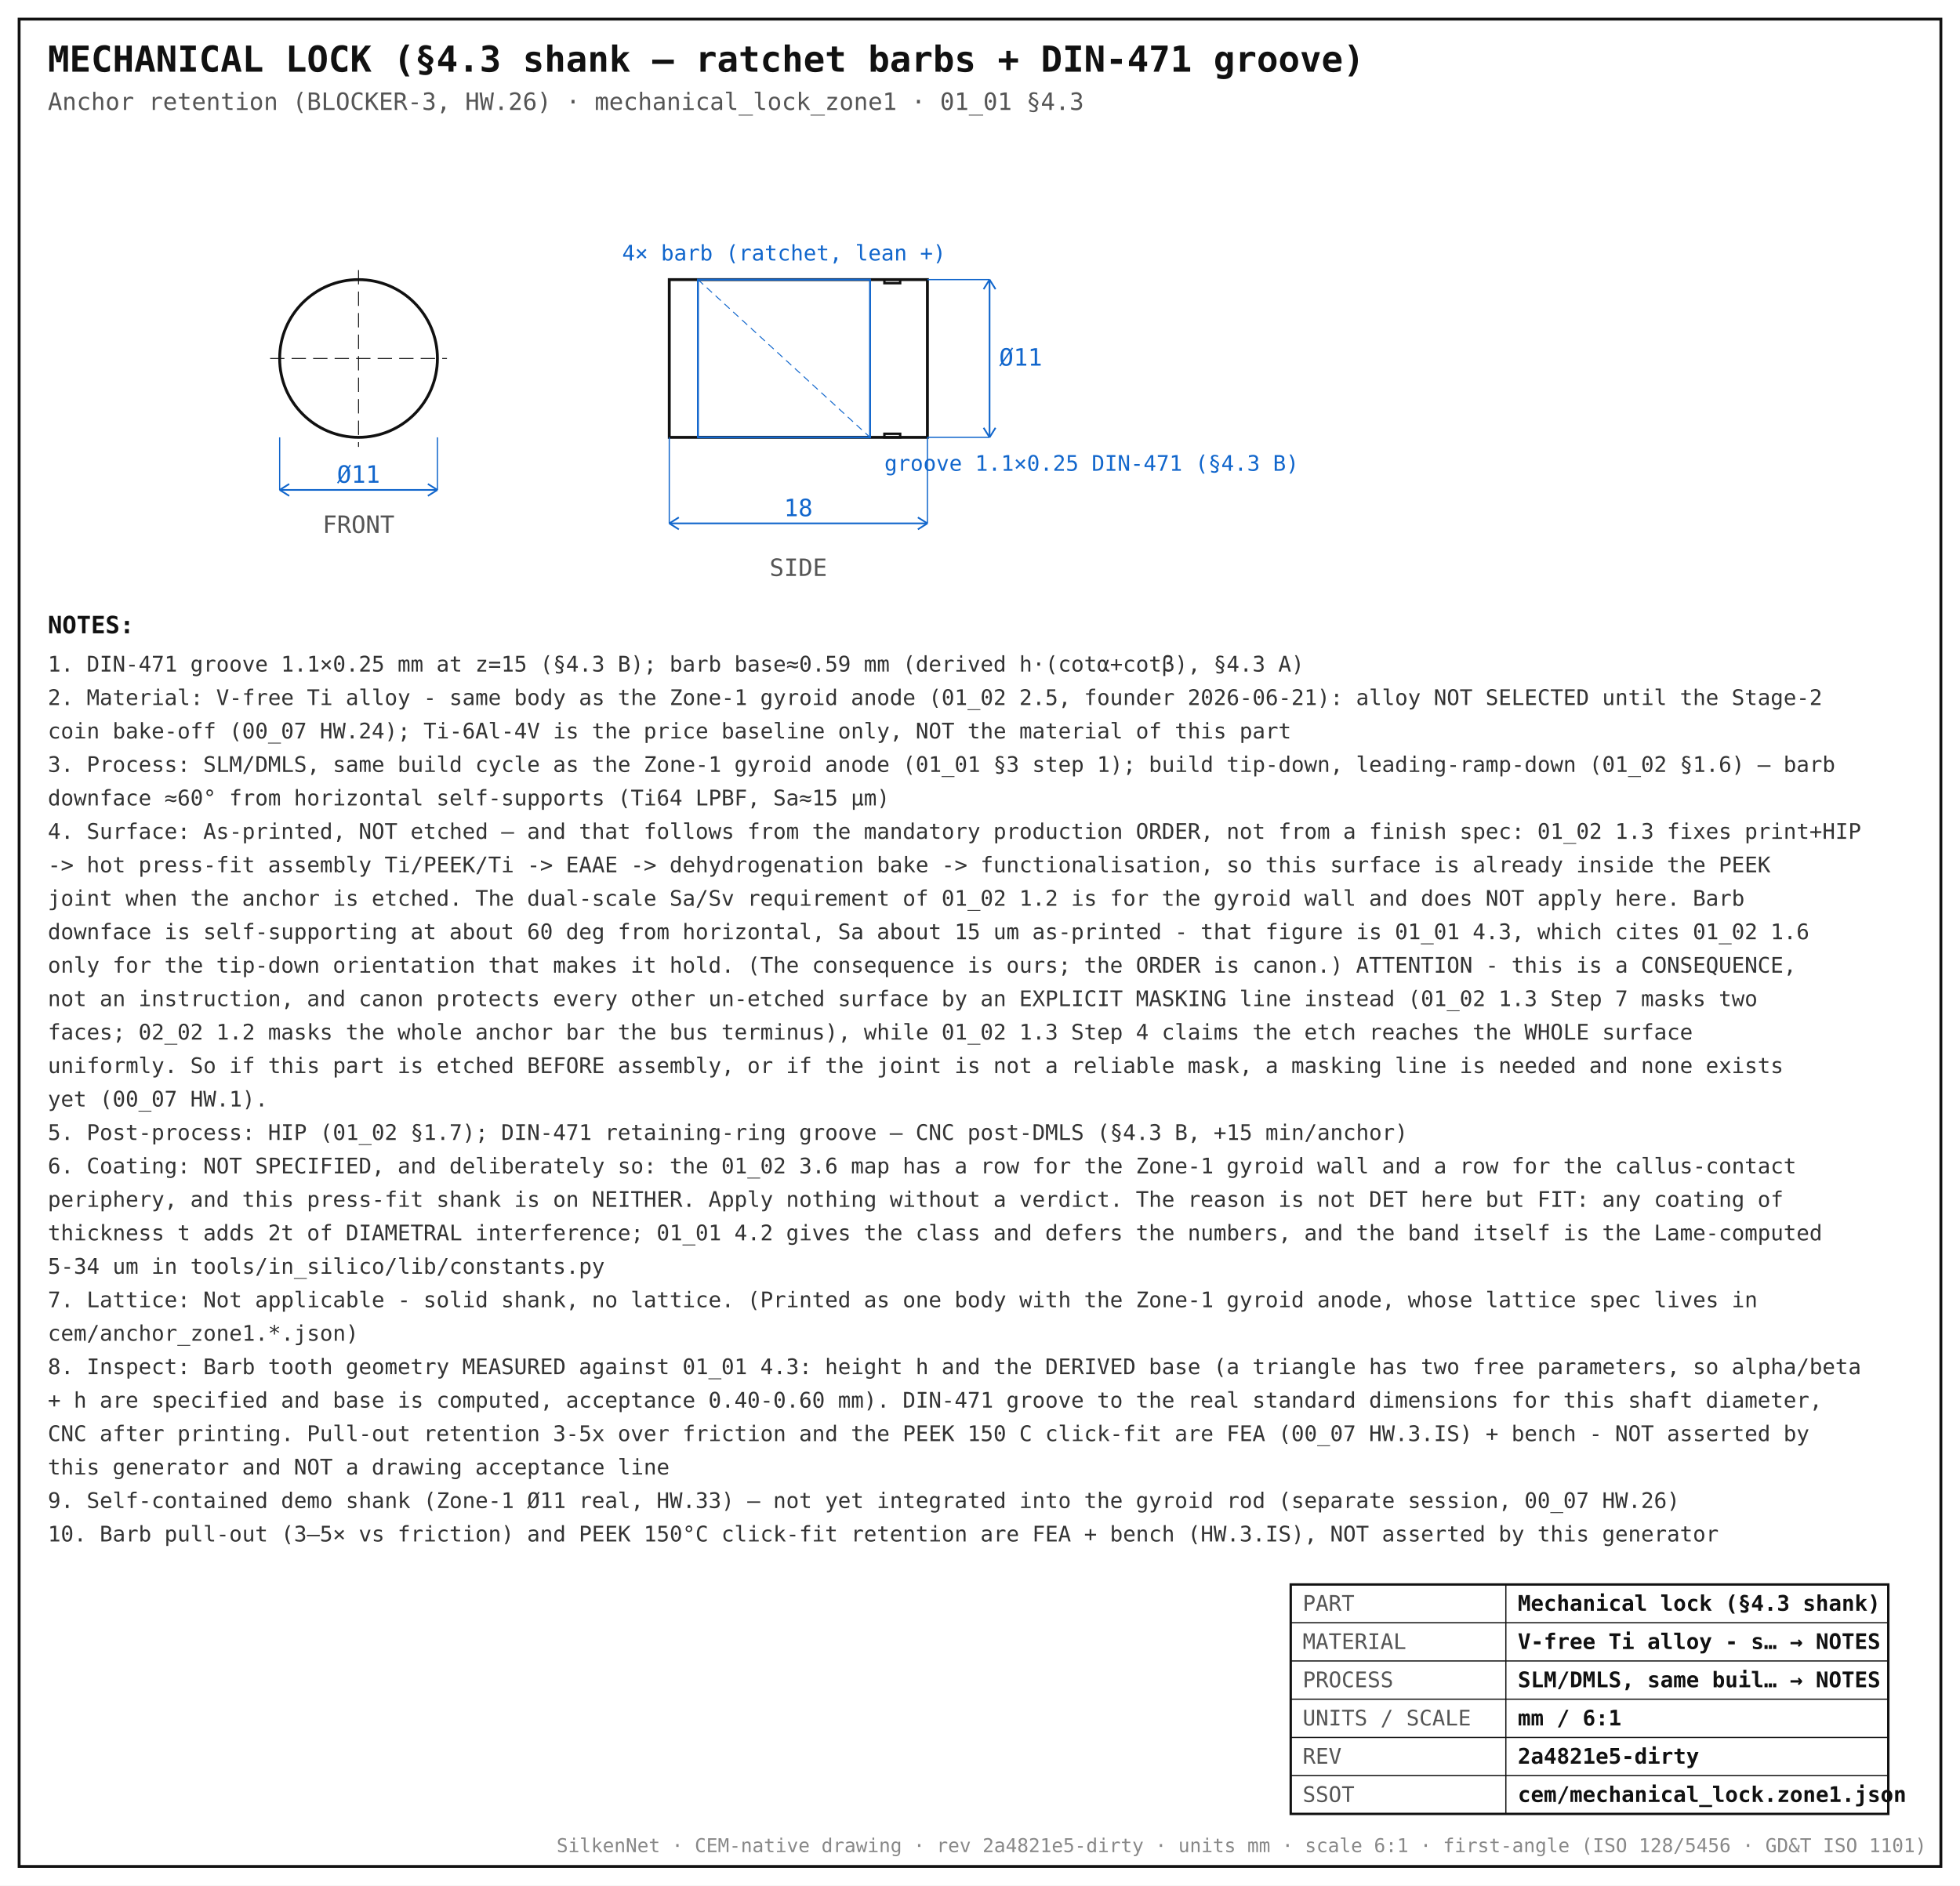
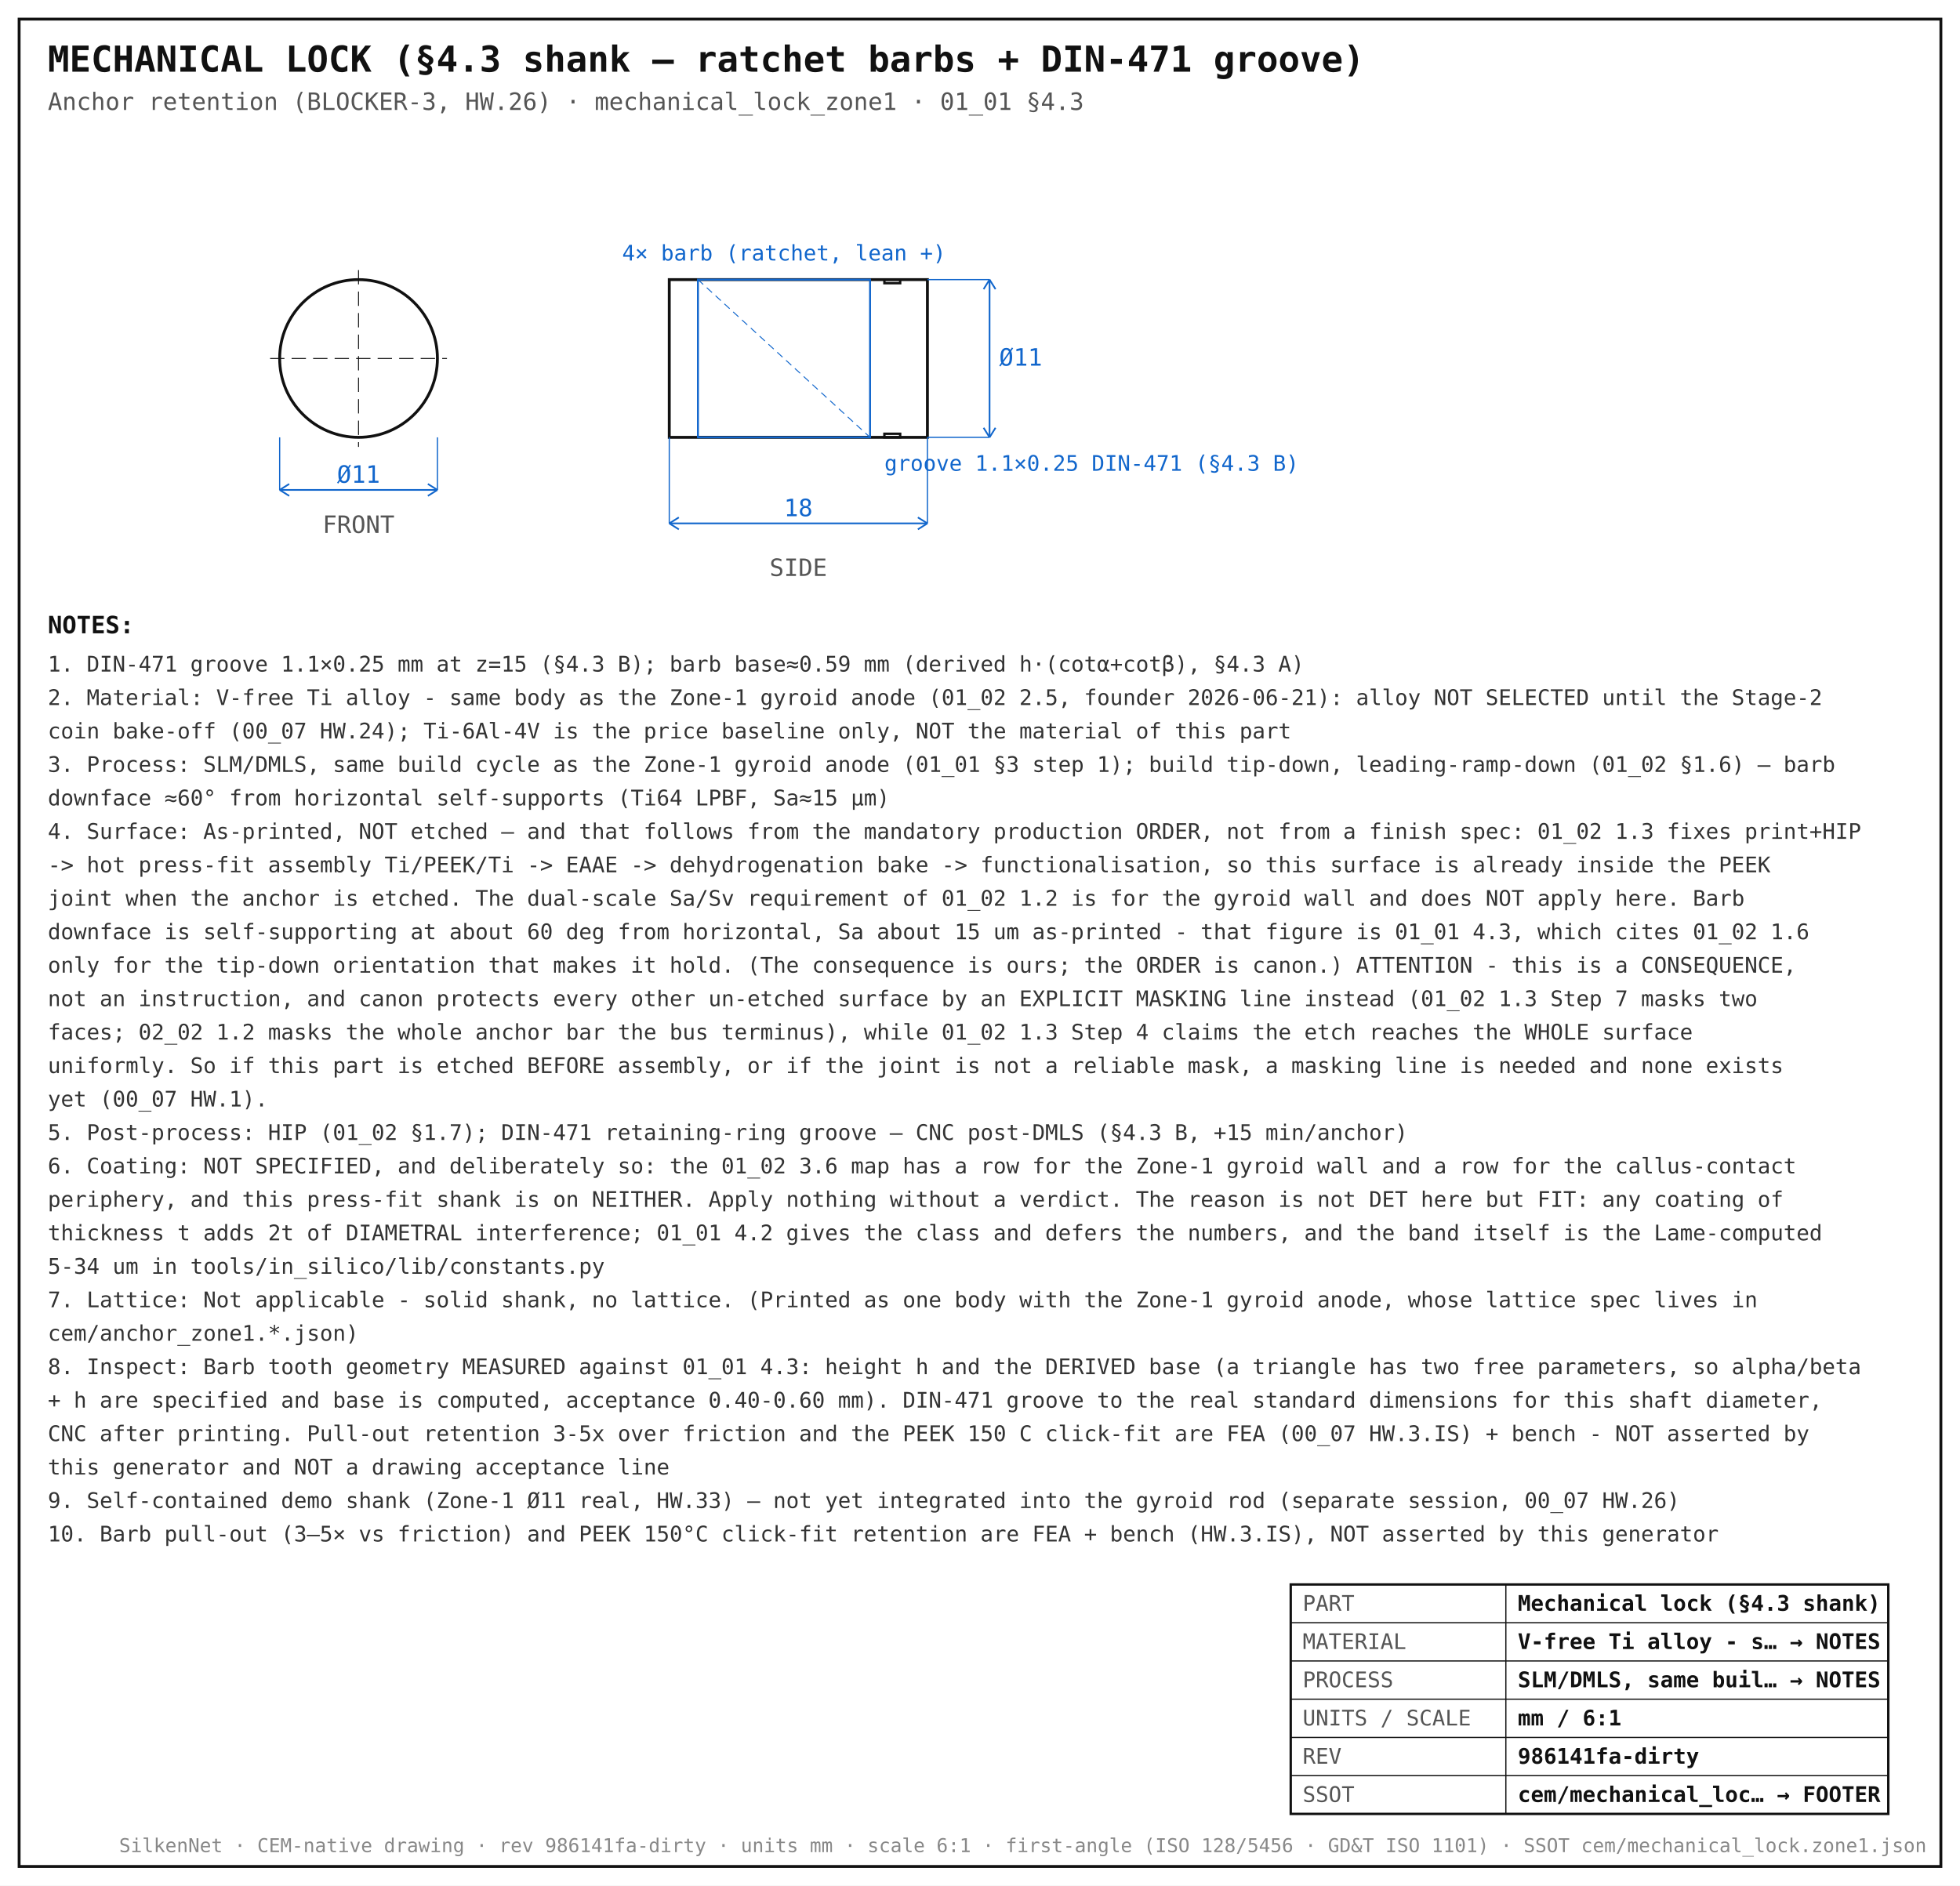
<svg xmlns="http://www.w3.org/2000/svg" width="820" height="789" viewBox="0 0 820 789">
  <rect x="0" y="0" width="820" height="789" fill="white" />
  <rect x="8" y="8" width="804" height="773" fill="none" stroke="#111" stroke-width="1.2" />
  <text x="20" y="30" font-family="monospace" font-size="15" text-anchor="start" fill="#111" font-weight="bold">MECHANICAL LOCK  (§4.3 shank — ratchet barbs + DIN-471 groove)</text>
  <text x="20" y="46" font-family="monospace" font-size="10" text-anchor="start" fill="#555" font-weight="normal">Anchor retention (BLOCKER-3, HW.26) · mechanical_lock_zone1 · 01_01 §4.3</text>
  <circle cx="150" cy="150" r="33" fill="none" stroke="#111" stroke-width="1.2" />
  <line x1="113" y1="150" x2="187" y2="150" stroke="#111" stroke-width="0.4" stroke-dasharray="6 3" />
  <line x1="150" y1="113" x2="150" y2="187" stroke="#111" stroke-width="0.4" stroke-dasharray="6 3" />
  <text x="150" y="223" font-family="monospace" font-size="10" text-anchor="middle" fill="#555" font-weight="normal">FRONT</text>
  <line x1="117" y1="183" x2="117" y2="205" stroke="#1166cc" stroke-width="0.5" />
  <line x1="183" y1="183" x2="183" y2="205" stroke="#1166cc" stroke-width="0.5" />
  <line x1="117" y1="205" x2="183" y2="205" stroke="#1166cc" stroke-width="0.7" />
  <line x1="117" y1="205" x2="121" y2="202.5" stroke="#1166cc" stroke-width="0.7" />
  <line x1="117" y1="205" x2="121" y2="207.5" stroke="#1166cc" stroke-width="0.7" />
  <line x1="183" y1="205" x2="179" y2="202.5" stroke="#1166cc" stroke-width="0.7" />
  <line x1="183" y1="205" x2="179" y2="207.5" stroke="#1166cc" stroke-width="0.7" />
  <text x="150" y="202" font-family="monospace" font-size="10" text-anchor="middle" fill="#1166cc" font-weight="normal">Ø11</text>
  <rect x="280" y="117" width="108" height="66" fill="none" stroke="#111" stroke-width="1.2" />
  <rect x="292" y="117" width="72" height="66" fill="none" stroke="#1166cc" stroke-width="0.8" />
  <line x1="292" y1="117" x2="364" y2="183" stroke="#1166cc" stroke-width="0.4" stroke-dasharray="3 2" />
  <text x="328" y="109" font-family="monospace" font-size="9" text-anchor="middle" fill="#1166cc" font-weight="normal">4× barb (ratchet, lean +)</text>
  <rect x="370" y="117" width="6.6" height="1.5" fill="none" stroke="#111" stroke-width="1" />
  <rect x="370" y="181.5" width="6.6" height="1.5" fill="none" stroke="#111" stroke-width="1" />
  <text x="370" y="197" font-family="monospace" font-size="9" text-anchor="start" fill="#1166cc" font-weight="normal">groove 1.1×0.25 DIN-471 (§4.3 B)</text>
  <text x="334" y="241" font-family="monospace" font-size="10" text-anchor="middle" fill="#555" font-weight="normal">SIDE</text>
  <line x1="280" y1="183" x2="280" y2="219" stroke="#1166cc" stroke-width="0.5" />
  <line x1="388" y1="183" x2="388" y2="219" stroke="#1166cc" stroke-width="0.5" />
  <line x1="280" y1="219" x2="388" y2="219" stroke="#1166cc" stroke-width="0.7" />
  <line x1="280" y1="219" x2="284" y2="216.5" stroke="#1166cc" stroke-width="0.7" />
  <line x1="280" y1="219" x2="284" y2="221.5" stroke="#1166cc" stroke-width="0.7" />
  <line x1="388" y1="219" x2="384" y2="216.5" stroke="#1166cc" stroke-width="0.7" />
  <line x1="388" y1="219" x2="384" y2="221.5" stroke="#1166cc" stroke-width="0.7" />
  <text x="334" y="216" font-family="monospace" font-size="10" text-anchor="middle" fill="#1166cc" font-weight="normal">18</text>
  <line x1="388" y1="117" x2="414" y2="117" stroke="#1166cc" stroke-width="0.5" />
  <line x1="388" y1="183" x2="414" y2="183" stroke="#1166cc" stroke-width="0.5" />
  <line x1="414" y1="117" x2="414" y2="183" stroke="#1166cc" stroke-width="0.7" />
  <line x1="414" y1="117" x2="411.5" y2="121" stroke="#1166cc" stroke-width="0.7" />
  <line x1="414" y1="117" x2="416.5" y2="121" stroke="#1166cc" stroke-width="0.7" />
  <line x1="414" y1="183" x2="411.5" y2="179" stroke="#1166cc" stroke-width="0.7" />
  <line x1="414" y1="183" x2="416.5" y2="179" stroke="#1166cc" stroke-width="0.7" />
  <text x="418" y="153" font-family="monospace" font-size="10" text-anchor="start" fill="#1166cc" font-weight="normal">Ø11</text>
  <text x="20" y="265" font-family="monospace" font-size="10" text-anchor="start" fill="#111" font-weight="bold">NOTES:</text>
  <text x="20" y="281" font-family="monospace" font-size="9" text-anchor="start" fill="#333" font-weight="normal">1. DIN-471 groove 1.1×0.25 mm at z=15 (§4.3 B); barb base≈0.59 mm (derived h·(cotα+cotβ), §4.3 A)</text>
  <text x="20" y="295" font-family="monospace" font-size="9" text-anchor="start" fill="#333" font-weight="normal">2. Material: V-free Ti alloy - same body as the Zone-1 gyroid anode (01_02 2.5, founder 2026-06-21): alloy NOT SELECTED until the Stage-2</text>
  <text x="20" y="309" font-family="monospace" font-size="9" text-anchor="start" fill="#333" font-weight="normal">   coin bake-off (00_07 HW.24); Ti-6Al-4V is the price baseline only, NOT the material of this part</text>
  <text x="20" y="323" font-family="monospace" font-size="9" text-anchor="start" fill="#333" font-weight="normal">3. Process: SLM/DMLS, same build cycle as the Zone-1 gyroid anode (01_01 §3 step 1); build tip-down, leading-ramp-down (01_02 §1.6) — barb</text>
  <text x="20" y="337" font-family="monospace" font-size="9" text-anchor="start" fill="#333" font-weight="normal">   downface ≈60° from horizontal self-supports (Ti64 LPBF, Sa≈15 µm)</text>
  <text x="20" y="351" font-family="monospace" font-size="9" text-anchor="start" fill="#333" font-weight="normal">4. Surface: As-printed, NOT etched — and that follows from the mandatory production ORDER, not from a finish spec: 01_02 1.3 fixes print+HIP</text>
  <text x="20" y="365" font-family="monospace" font-size="9" text-anchor="start" fill="#333" font-weight="normal">   -&gt; hot press-fit assembly Ti/PEEK/Ti -&gt; EAAE -&gt; dehydrogenation bake -&gt; functionalisation, so this surface is already inside the PEEK</text>
  <text x="20" y="379" font-family="monospace" font-size="9" text-anchor="start" fill="#333" font-weight="normal">   joint when the anchor is etched. The dual-scale Sa/Sv requirement of 01_02 1.2 is for the gyroid wall and does NOT apply here. Barb</text>
  <text x="20" y="393" font-family="monospace" font-size="9" text-anchor="start" fill="#333" font-weight="normal">   downface is self-supporting at about 60 deg from horizontal, Sa about 15 um as-printed - that figure is 01_01 4.3, which cites 01_02 1.6</text>
  <text x="20" y="407" font-family="monospace" font-size="9" text-anchor="start" fill="#333" font-weight="normal">   only for the tip-down orientation that makes it hold. (The consequence is ours; the ORDER is canon.) ATTENTION - this is a CONSEQUENCE,</text>
  <text x="20" y="421" font-family="monospace" font-size="9" text-anchor="start" fill="#333" font-weight="normal">   not an instruction, and canon protects every other un-etched surface by an EXPLICIT MASKING line instead (01_02 1.3 Step 7 masks two</text>
  <text x="20" y="435" font-family="monospace" font-size="9" text-anchor="start" fill="#333" font-weight="normal">   faces; 02_02 1.2 masks the whole anchor bar the bus terminus), while 01_02 1.3 Step 4 claims the etch reaches the WHOLE surface</text>
  <text x="20" y="449" font-family="monospace" font-size="9" text-anchor="start" fill="#333" font-weight="normal">   uniformly. So if this part is etched BEFORE assembly, or if the joint is not a reliable mask, a masking line is needed and none exists</text>
  <text x="20" y="463" font-family="monospace" font-size="9" text-anchor="start" fill="#333" font-weight="normal">   yet (00_07 HW.1).</text>
  <text x="20" y="477" font-family="monospace" font-size="9" text-anchor="start" fill="#333" font-weight="normal">5. Post-process: HIP (01_02 §1.7); DIN-471 retaining-ring groove — CNC post-DMLS (§4.3 B, +15 min/anchor)</text>
  <text x="20" y="491" font-family="monospace" font-size="9" text-anchor="start" fill="#333" font-weight="normal">6. Coating: NOT SPECIFIED, and deliberately so: the 01_02 3.6 map has a row for the Zone-1 gyroid wall and a row for the callus-contact</text>
  <text x="20" y="505" font-family="monospace" font-size="9" text-anchor="start" fill="#333" font-weight="normal">   periphery, and this press-fit shank is on NEITHER. Apply nothing without a verdict. The reason is not DET here but FIT: any coating of</text>
  <text x="20" y="519" font-family="monospace" font-size="9" text-anchor="start" fill="#333" font-weight="normal">   thickness t adds 2t of DIAMETRAL interference; 01_01 4.2 gives the class and defers the numbers, and the band itself is the Lame-computed</text>
  <text x="20" y="533" font-family="monospace" font-size="9" text-anchor="start" fill="#333" font-weight="normal">   5-34 um in tools/in_silico/lib/constants.py</text>
  <text x="20" y="547" font-family="monospace" font-size="9" text-anchor="start" fill="#333" font-weight="normal">7. Lattice: Not applicable - solid shank, no lattice. (Printed as one body with the Zone-1 gyroid anode, whose lattice spec lives in</text>
  <text x="20" y="561" font-family="monospace" font-size="9" text-anchor="start" fill="#333" font-weight="normal">   cem/anchor_zone1.*.json)</text>
  <text x="20" y="575" font-family="monospace" font-size="9" text-anchor="start" fill="#333" font-weight="normal">8. Inspect: Barb tooth geometry MEASURED against 01_01 4.3: height h and the DERIVED base (a triangle has two free parameters, so alpha/beta</text>
  <text x="20" y="589" font-family="monospace" font-size="9" text-anchor="start" fill="#333" font-weight="normal">   + h are specified and base is computed, acceptance 0.40-0.60 mm). DIN-471 groove to the real standard dimensions for this shaft diameter,</text>
  <text x="20" y="603" font-family="monospace" font-size="9" text-anchor="start" fill="#333" font-weight="normal">   CNC after printing. Pull-out retention 3-5x over friction and the PEEK 150 C click-fit are FEA (00_07 HW.3.IS) + bench - NOT asserted by</text>
  <text x="20" y="617" font-family="monospace" font-size="9" text-anchor="start" fill="#333" font-weight="normal">   this generator and NOT a drawing acceptance line</text>
  <text x="20" y="631" font-family="monospace" font-size="9" text-anchor="start" fill="#333" font-weight="normal">9. Self-contained demo shank (Zone-1 Ø11 real, HW.33) — not yet integrated into the gyroid rod (separate session, 00_07 HW.26)</text>
  <text x="20" y="645" font-family="monospace" font-size="9" text-anchor="start" fill="#333" font-weight="normal">10. Barb pull-out (3–5× vs friction) and PEEK 150°C click-fit retention are FEA + bench (HW.3.IS), NOT asserted by this generator</text>
  <rect x="540" y="663" width="250" height="96" fill="none" stroke="#111" stroke-width="1" />
  <line x1="630" y1="663" x2="630" y2="679" stroke="#111" stroke-width="0.5" />
  <text x="545" y="674" font-family="monospace" font-size="9" text-anchor="start" fill="#555" font-weight="normal">PART</text>
  <text x="635" y="674" font-family="monospace" font-size="9" text-anchor="start" fill="#111" font-weight="bold">Mechanical lock (§4.3 shank)</text>
  <line x1="540" y1="679" x2="790" y2="679" stroke="#111" stroke-width="0.5" />
  <line x1="630" y1="679" x2="630" y2="695" stroke="#111" stroke-width="0.5" />
  <text x="545" y="690" font-family="monospace" font-size="9" text-anchor="start" fill="#555" font-weight="normal">MATERIAL</text>
  <text x="635" y="690" font-family="monospace" font-size="9" text-anchor="start" fill="#111" font-weight="bold">V-free Ti alloy - s… → NOTES</text>
  <line x1="540" y1="695" x2="790" y2="695" stroke="#111" stroke-width="0.5" />
  <line x1="630" y1="695" x2="630" y2="711" stroke="#111" stroke-width="0.5" />
  <text x="545" y="706" font-family="monospace" font-size="9" text-anchor="start" fill="#555" font-weight="normal">PROCESS</text>
  <text x="635" y="706" font-family="monospace" font-size="9" text-anchor="start" fill="#111" font-weight="bold">SLM/DMLS, same buil… → NOTES</text>
  <line x1="540" y1="711" x2="790" y2="711" stroke="#111" stroke-width="0.5" />
  <line x1="630" y1="711" x2="630" y2="727" stroke="#111" stroke-width="0.5" />
  <text x="545" y="722" font-family="monospace" font-size="9" text-anchor="start" fill="#555" font-weight="normal">UNITS / SCALE</text>
  <text x="635" y="722" font-family="monospace" font-size="9" text-anchor="start" fill="#111" font-weight="bold">mm / 6:1</text>
  <line x1="540" y1="727" x2="790" y2="727" stroke="#111" stroke-width="0.5" />
  <line x1="630" y1="727" x2="630" y2="743" stroke="#111" stroke-width="0.5" />
  <text x="545" y="738" font-family="monospace" font-size="9" text-anchor="start" fill="#555" font-weight="normal">REV</text>
-   <text x="635" y="738" font-family="monospace" font-size="9" text-anchor="start" fill="#111" font-weight="bold">2a4821e5-dirty</text>
+   <text x="635" y="738" font-family="monospace" font-size="9" text-anchor="start" fill="#111" font-weight="bold">986141fa-dirty</text>
  <line x1="540" y1="743" x2="790" y2="743" stroke="#111" stroke-width="0.5" />
  <line x1="630" y1="743" x2="630" y2="759" stroke="#111" stroke-width="0.5" />
  <text x="545" y="754" font-family="monospace" font-size="9" text-anchor="start" fill="#555" font-weight="normal">SSOT</text>
-   <text x="635" y="754" font-family="monospace" font-size="9" text-anchor="start" fill="#111" font-weight="bold">cem/mechanical_lock.zone1.json</text>
-   <text x="806" y="775" font-family="monospace" font-size="8" text-anchor="end" fill="#888" font-weight="normal">SilkenNet · CEM-native drawing · rev 2a4821e5-dirty · units mm · scale 6:1 · first-angle (ISO 128/5456 · GD&amp;T ISO 1101)</text>
+   <text x="635" y="754" font-family="monospace" font-size="9" text-anchor="start" fill="#111" font-weight="bold">cem/mechanical_loc… → FOOTER</text>
+   <text x="806" y="775" font-family="monospace" font-size="8" text-anchor="end" fill="#888" font-weight="normal">SilkenNet · CEM-native drawing · rev 986141fa-dirty · units mm · scale 6:1 · first-angle (ISO 128/5456 · GD&amp;T ISO 1101) · SSOT cem/mechanical_lock.zone1.json</text>
</svg>
